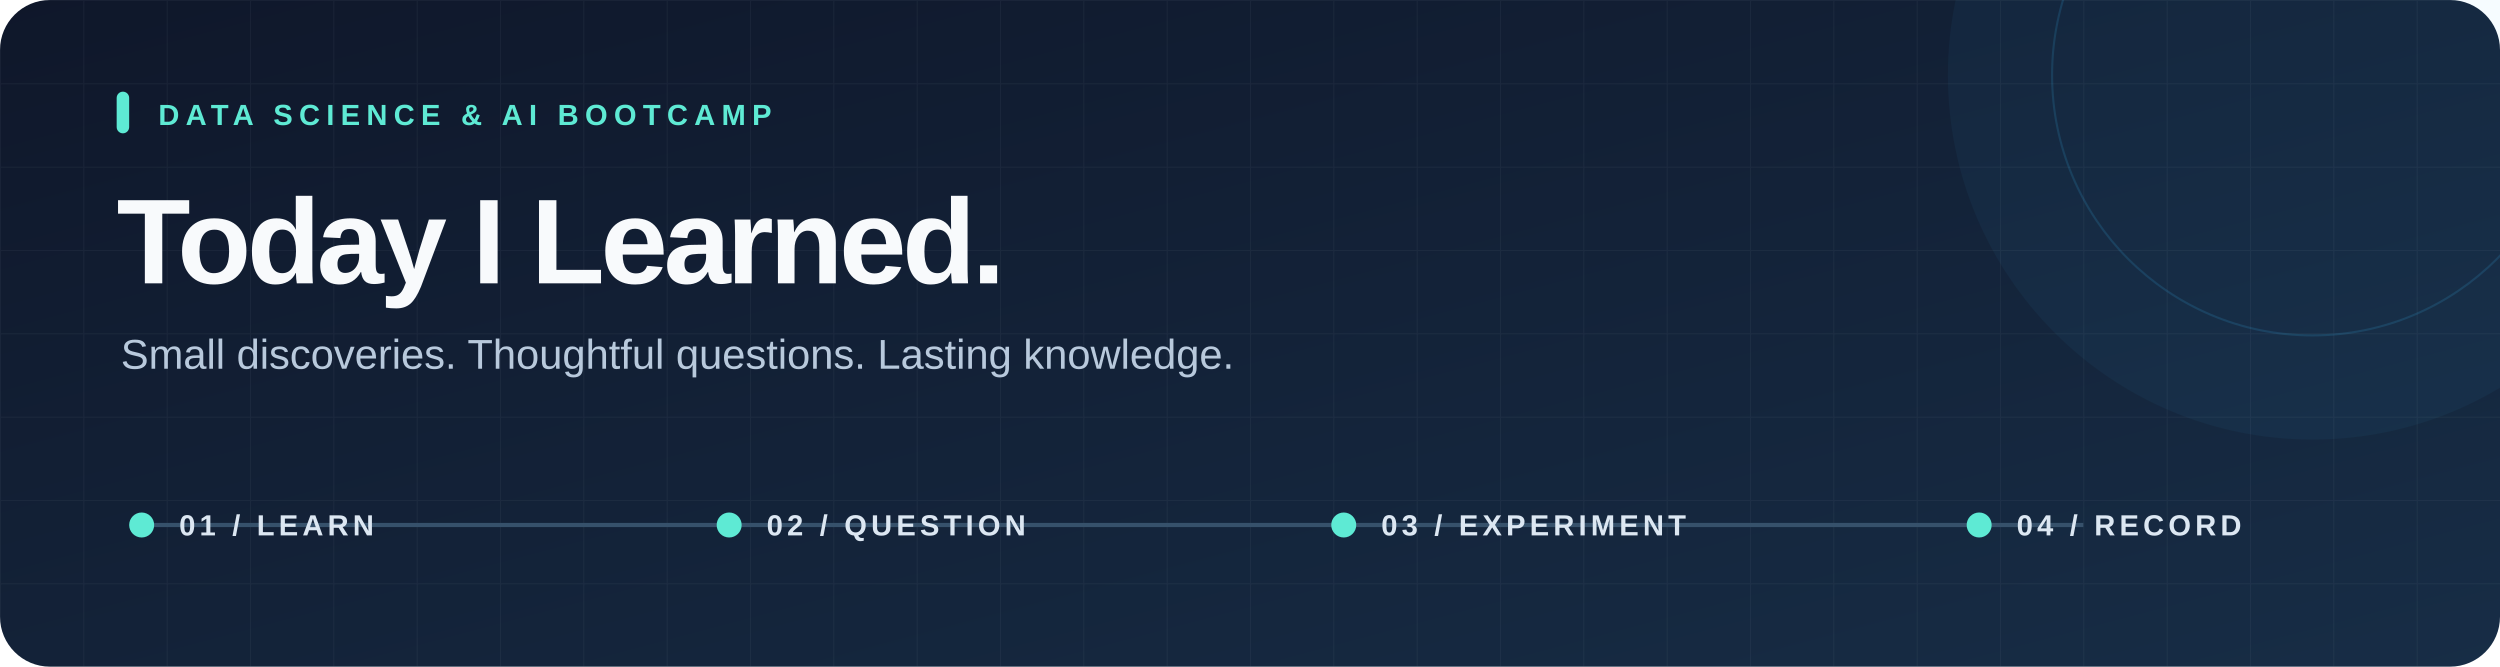
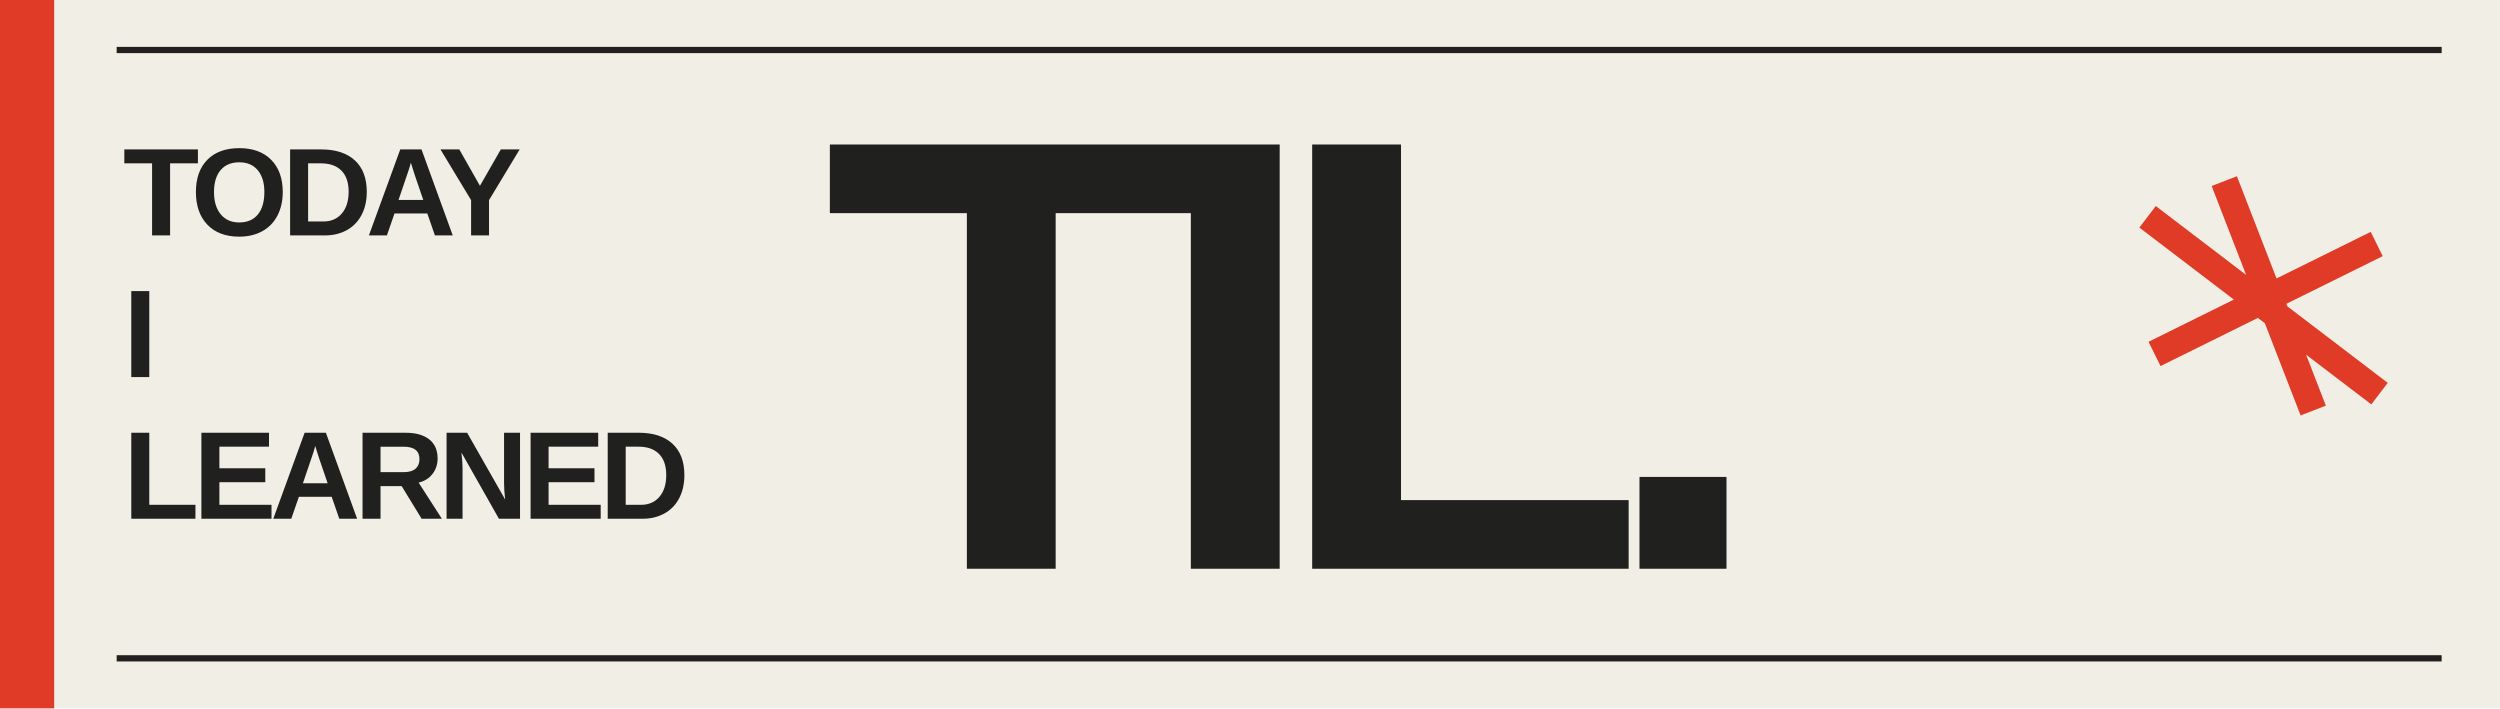
- <svg xmlns="http://www.w3.org/2000/svg" width="1200" height="320" viewBox="0 0 1200 320" role="img" aria-labelledby="title desc">
-   <defs>
-     <linearGradient id="bg" x2="1" y2="1">
-       <stop stop-color="#0f172a" />
-       <stop offset="1" stop-color="#172d46" />
-     </linearGradient>
-     <pattern id="grid" width="40" height="40" patternUnits="userSpaceOnUse">
-       <path d="M40 0H0V40" fill="none" stroke="#94a3b8" stroke-opacity=".07" />
-     </pattern>
-   </defs>
-   <rect width="1200" height="320" rx="24" fill="url(#bg)" />
-   <rect width="1200" height="320" rx="24" fill="url(#grid)" />
-   <circle cx="1110" cy="36" r="175" fill="#38bdf8" opacity=".05" />
-   <circle cx="1110" cy="36" r="125" fill="none" stroke="#38bdf8" stroke-opacity=".15" />
-   <g font-family="Segoe UI, Arial, sans-serif">
-     <rect x="56" y="44" width="6" height="20" rx="3" fill="#5eead4" />
-     <text x="76" y="60" font-size="14" font-weight="600" letter-spacing="3" fill="#5eead4">DATA SCIENCE &amp; AI BOOTCAMP</text>
-     <text x="56" y="136" font-size="58" font-weight="700" letter-spacing="-2" fill="#f8fafc">Today I Learned.</text>
-     <text x="58" y="177" font-size="20" fill="#b8c9dc">Small discoveries. Thoughtful questions. Lasting knowledge.</text>
-     <path d="M68 252H1000" stroke="#36516b" stroke-width="2" />
-     <g fill="#5eead4">
-       <circle cx="68" cy="252" r="6" />
-       <circle cx="350" cy="252" r="6" />
-       <circle cx="645" cy="252" r="6" />
-       <circle cx="950" cy="252" r="6" />
-     </g>
-     <g font-size="14" font-weight="600" letter-spacing="2" fill="#dce7f2">
-       <text x="86" y="257">01 / LEARN</text>
-       <text x="368" y="257">02 / QUESTION</text>
-       <text x="663" y="257">03 / EXPERIMENT</text>
-       <text x="968" y="257">04 / RECORD</text>
-     </g>
+ <svg xmlns="http://www.w3.org/2000/svg" width="1200" height="340" viewBox="0 0 1200 340" role="img" aria-labelledby="title desc">
+   <rect width="1200" height="340" fill="#f1eee6" />
+   <rect width="26" height="340" fill="#df3b26" />
+   <path d="M56 24H1172M56 316H1172" stroke="#20211f" stroke-width="3" />
+   <g fill="#20211f" font-family="Arial, Helvetica, sans-serif" font-weight="900">
+     <text x="59" y="113" font-size="60" letter-spacing="-3">TODAY</text>
+     <text x="59" y="181" font-size="60" letter-spacing="-3">I</text>
+     <text x="59" y="249" font-size="60" letter-spacing="-3">LEARNED</text>
+     <text x="395" y="273" font-size="296" letter-spacing="-24">TIL.</text>
+   </g>
+   <g stroke="#df3b26" stroke-width="13" stroke-linecap="square">
+     <path d="M1070 93L1108 191M1040 167L1135 120M1036 108L1137 185" />
  </g>
</svg>
